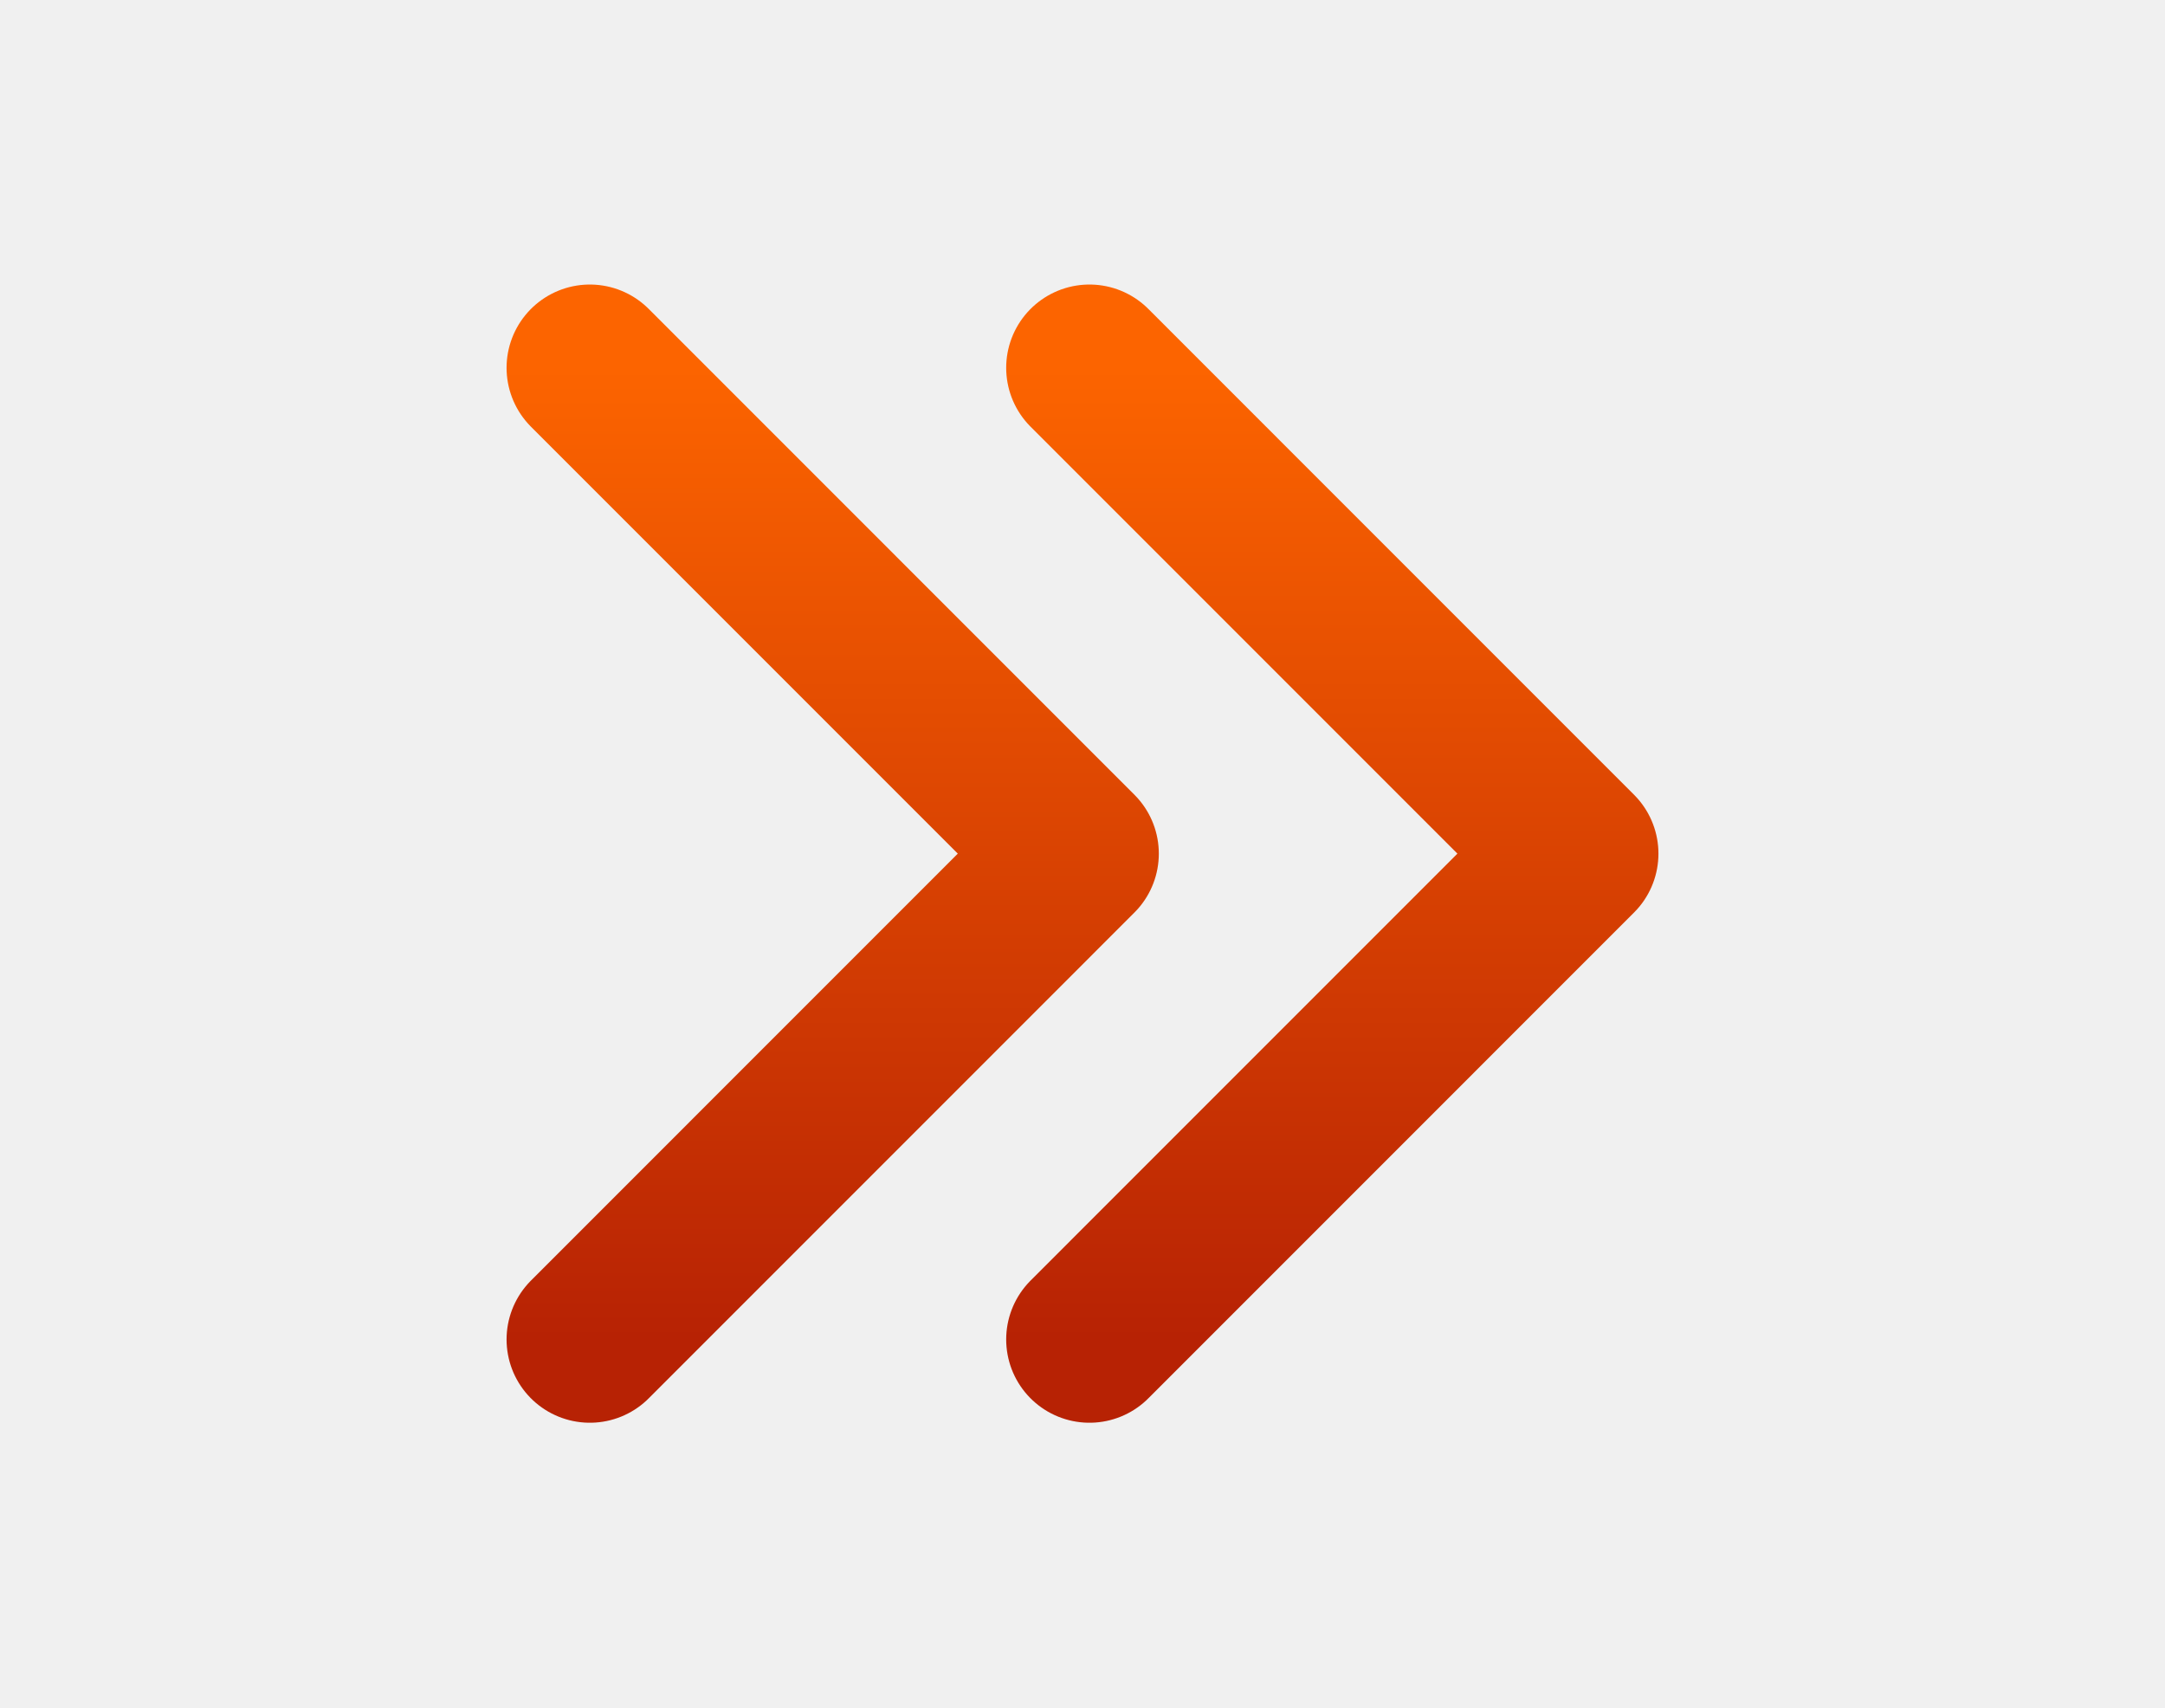
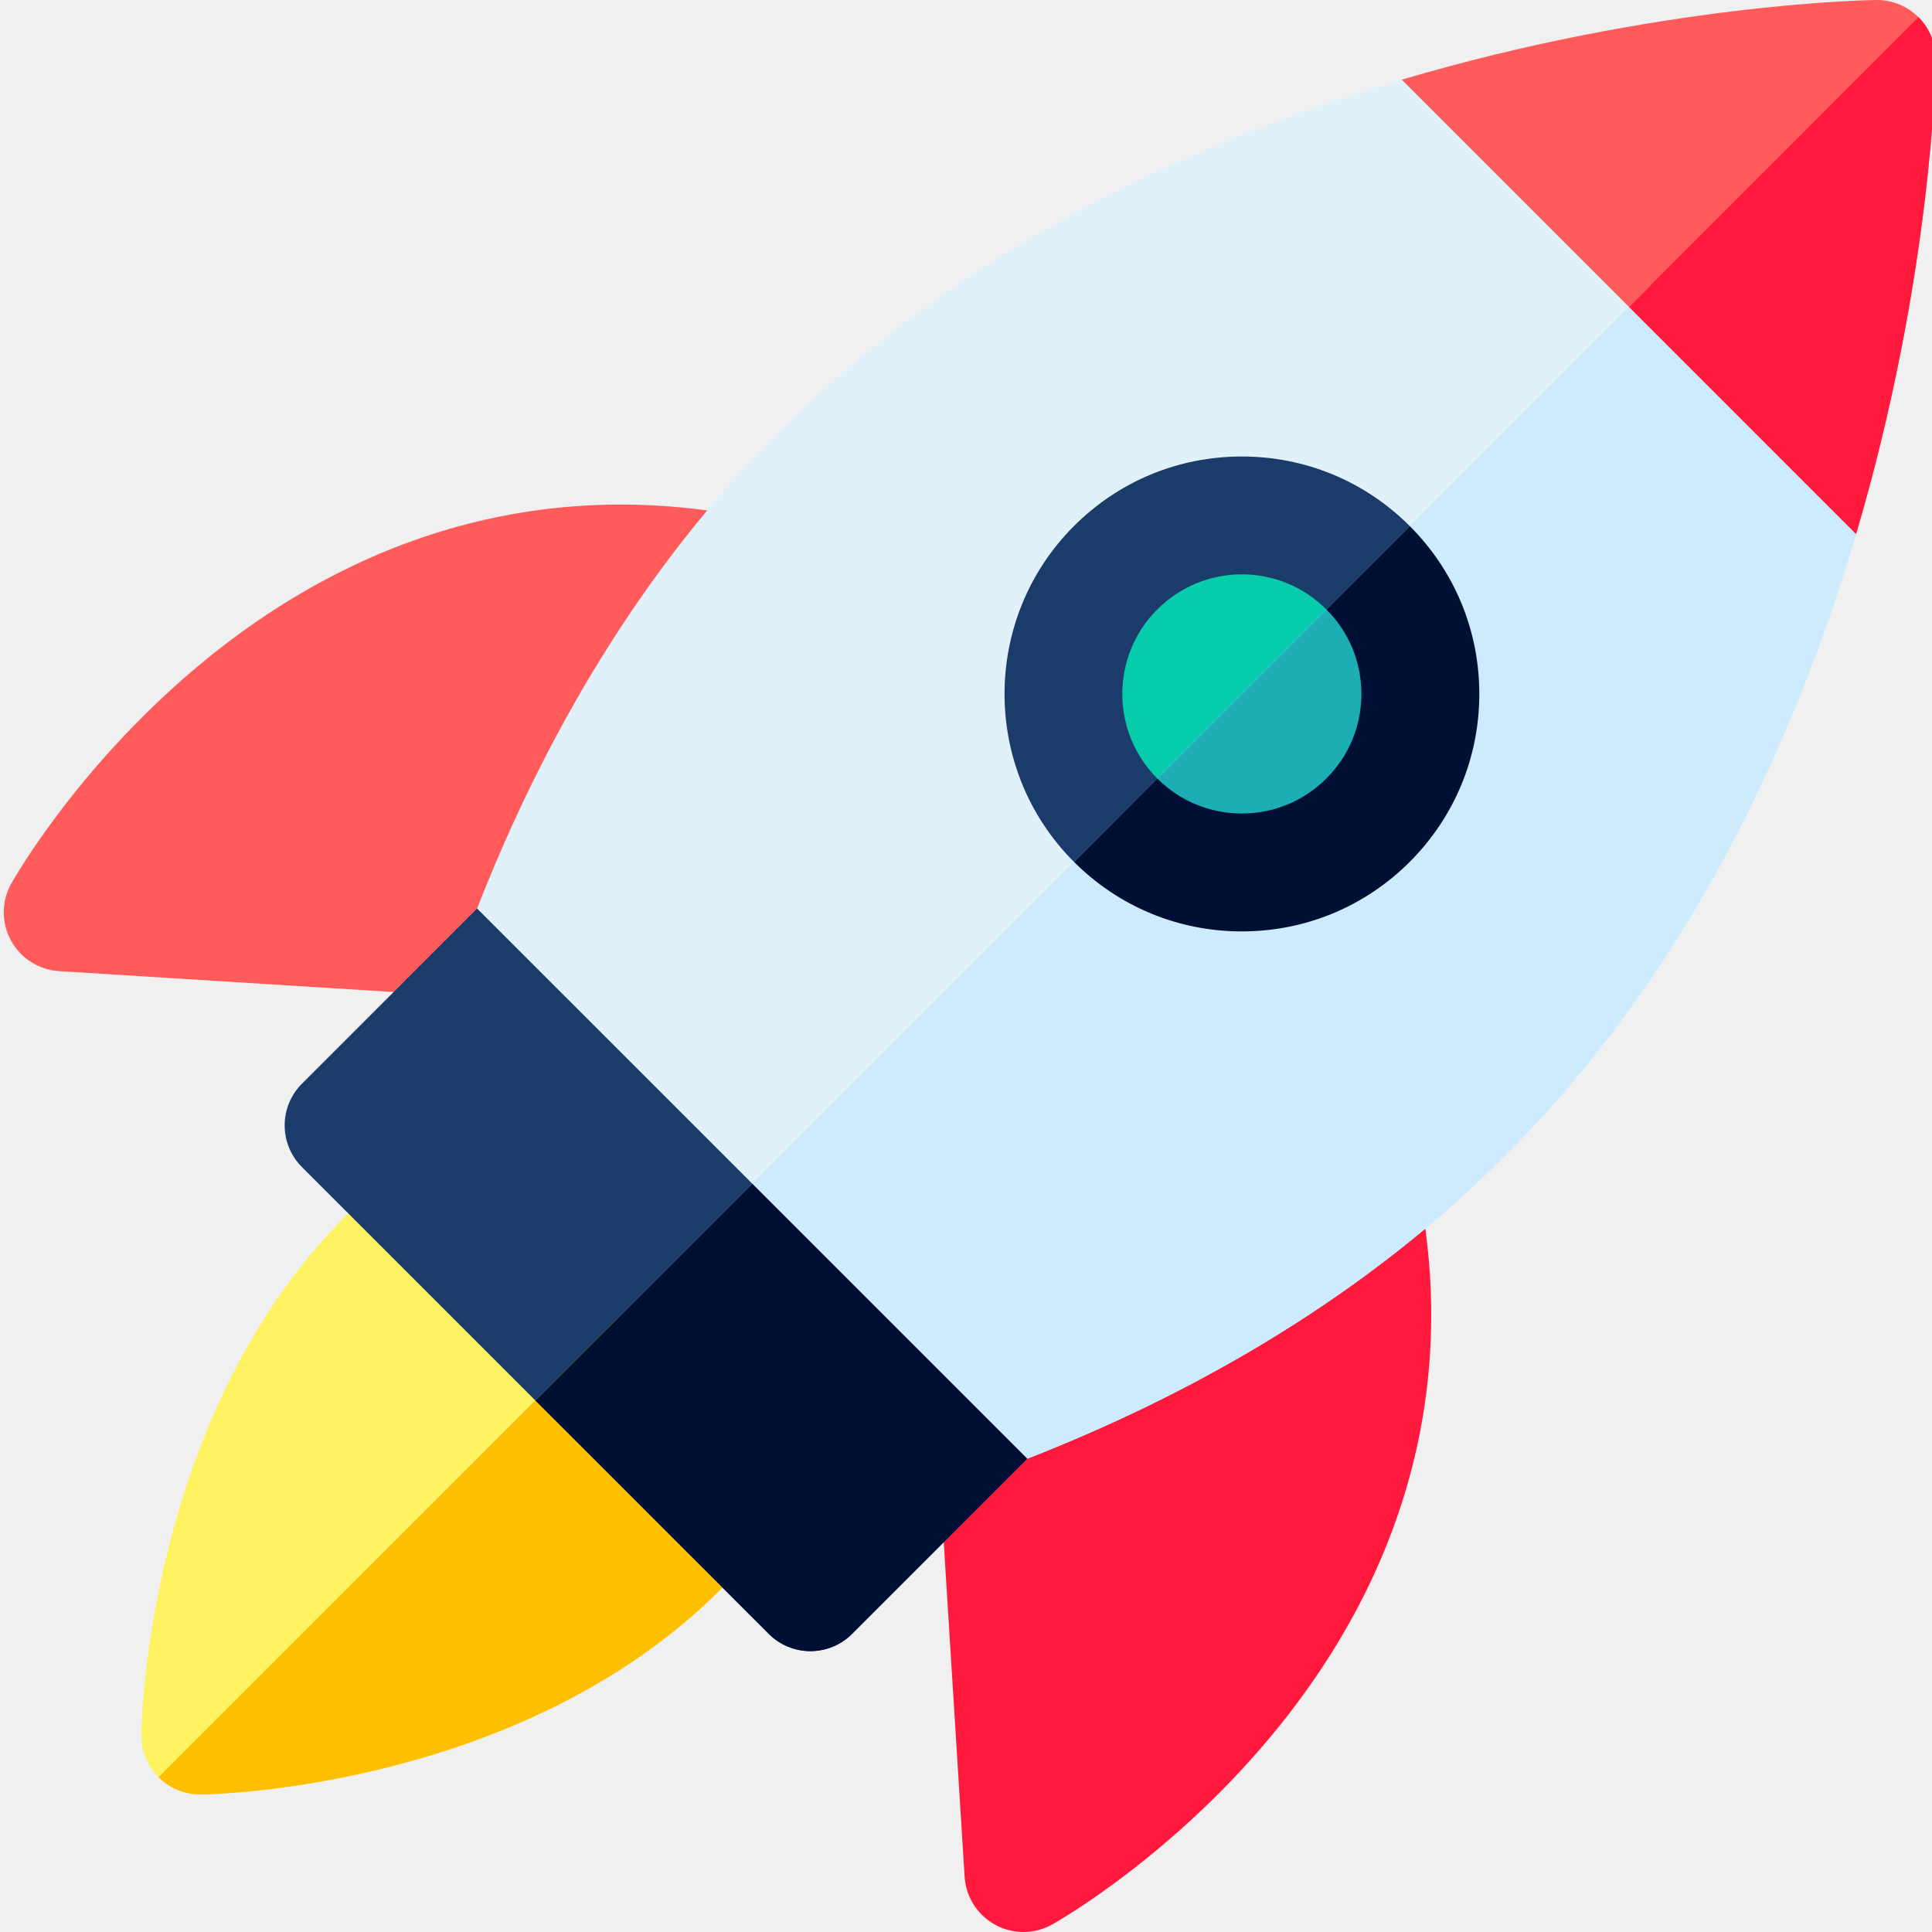
- <svg xmlns="http://www.w3.org/2000/svg" width="52" height="41" viewBox="0 0 52 41" fill="none">
-   <path d="M14.167 8.833L25.833 20.5L14.167 32.167" stroke="url(#paint0_linear_41_4568)" stroke-width="4" stroke-linecap="round" stroke-linejoin="round" />
-   <path d="M26.167 8.833L37.833 20.5L26.167 32.167" stroke="url(#paint1_linear_41_4568)" stroke-width="4" stroke-linecap="round" stroke-linejoin="round" />
+ <svg xmlns="http://www.w3.org/2000/svg" width="32" height="32" viewBox="0 0 32 32" fill="none">
+   <g clip-path="url(#clip0_41_4494)">
+     <path d="M9.849 16.637C9.829 16.637 9.809 16.637 9.788 16.635L0.978 16.085C0.813 16.075 0.654 16.023 0.514 15.934C0.375 15.846 0.261 15.723 0.182 15.578C0.102 15.433 0.062 15.27 0.063 15.105C0.063 14.94 0.106 14.778 0.187 14.634C0.233 14.551 1.344 12.594 3.458 10.886C6.316 8.579 9.637 7.831 13.064 8.722C13.204 8.759 13.335 8.826 13.446 8.919C13.557 9.013 13.646 9.13 13.706 9.262C13.767 9.394 13.796 9.537 13.794 9.682C13.792 9.828 13.757 9.97 13.693 10.1L10.724 16.094C10.643 16.257 10.518 16.394 10.364 16.49C10.209 16.586 10.031 16.637 9.849 16.637Z" fill="#FF5B5B" />
+     <path d="M16.952 32C16.703 32 16.464 31.905 16.283 31.735C16.102 31.565 15.993 31.332 15.977 31.084L15.427 22.274C15.415 22.083 15.46 21.891 15.557 21.725C15.653 21.558 15.796 21.424 15.968 21.339L21.962 18.369C22.092 18.305 22.235 18.27 22.38 18.268C22.525 18.266 22.669 18.296 22.801 18.356C22.933 18.416 23.05 18.505 23.143 18.616C23.237 18.728 23.304 18.858 23.34 18.999C24.232 22.425 23.484 25.747 21.177 28.605C19.469 30.719 17.511 31.829 17.429 31.875C17.283 31.957 17.119 32 16.952 32Z" fill="#FF193D" />
+     <path d="M30.496 7.879L24.184 1.566C24.06 1.442 23.904 1.354 23.734 1.31C23.564 1.267 23.385 1.271 23.217 1.32C18.991 2.57 15.522 4.531 12.906 7.147C12.36 7.693 11.836 8.284 11.348 8.905C9.93 10.709 8.745 12.841 7.827 15.243C7.242 16.774 6.766 18.414 6.412 20.118C5.793 23.093 5.76 25.226 5.759 25.316C5.757 25.446 5.782 25.575 5.831 25.696C5.88 25.816 5.952 25.926 6.045 26.018C6.228 26.201 6.476 26.304 6.735 26.304H6.747C6.837 26.303 8.969 26.27 11.945 25.651C13.649 25.297 15.289 24.821 16.82 24.236C19.222 23.318 21.354 22.133 23.157 20.715C23.778 20.227 24.37 19.703 24.916 19.157C27.532 16.541 29.492 13.072 30.742 8.846C30.792 8.677 30.796 8.499 30.752 8.328C30.709 8.158 30.621 8.003 30.496 7.879Z" fill="#E1F1FA" />
+     <path d="M12.612 24.18L7.882 19.451C7.533 19.102 6.978 19.068 6.59 19.373C6.29 19.608 6.005 19.86 5.736 20.129C2.445 23.419 2.343 28.518 2.34 28.734C2.339 28.864 2.363 28.993 2.412 29.114C2.461 29.235 2.534 29.344 2.626 29.436C2.717 29.527 2.825 29.599 2.943 29.648C3.061 29.697 3.188 29.722 3.316 29.722C3.321 29.722 3.325 29.722 3.329 29.722C3.544 29.72 8.643 29.618 11.934 26.327C12.203 26.058 12.455 25.772 12.69 25.473C12.995 25.084 12.961 24.529 12.612 24.18Z" fill="#FFF261" />
+     <path d="M7.902 15.048L5.001 17.95C4.91 18.04 4.838 18.148 4.789 18.266C4.74 18.384 4.715 18.511 4.715 18.64C4.715 18.768 4.74 18.895 4.789 19.013C4.838 19.132 4.91 19.239 5.001 19.33L12.733 27.062C12.916 27.245 13.164 27.348 13.423 27.348C13.682 27.348 13.93 27.245 14.113 27.062L17.015 24.16L7.902 15.048Z" fill="#1B3B6B" />
+     <path d="M20.569 14.472C19.773 14.472 19.025 14.162 18.463 13.6C17.302 12.438 17.302 10.549 18.463 9.388C19.025 8.825 19.773 8.516 20.569 8.516C21.364 8.516 22.112 8.825 22.675 9.388C23.237 9.95 23.547 10.698 23.547 11.494C23.547 12.289 23.237 13.037 22.675 13.6C22.112 14.162 21.364 14.472 20.569 14.472Z" fill="#06CCAB" />
+     <path d="M20.569 15.427C19.518 15.427 18.531 15.018 17.788 14.275C16.255 12.742 16.255 10.246 17.788 8.713C18.531 7.97 19.518 7.561 20.569 7.561C21.619 7.561 22.607 7.97 23.35 8.713C24.093 9.456 24.502 10.443 24.502 11.494C24.502 12.544 24.093 13.532 23.35 14.275C22.607 15.018 21.619 15.427 20.569 15.427ZM20.569 9.513C20.04 9.513 19.543 9.72 19.168 10.094C18.396 10.866 18.396 12.122 19.168 12.894C19.543 13.268 20.04 13.474 20.569 13.474C21.098 13.474 21.595 13.268 21.969 12.894C22.343 12.52 22.549 12.023 22.549 11.494C22.549 10.965 22.343 10.467 21.969 10.094C21.595 9.72 21.098 9.513 20.569 9.513Z" fill="#1B3B6B" />
+     <path d="M31.777 0.286C31.59 0.1 31.335 -0.005 31.074 0C30.929 0.002 27.478 0.06 23.217 1.32L30.742 8.846C32.002 4.584 32.06 1.133 32.062 0.989C32.064 0.858 32.039 0.729 31.991 0.609C31.941 0.488 31.869 0.378 31.777 0.286Z" fill="#FF5B5B" />
+     <path d="M30.496 7.879L27.34 4.722L6.044 26.018C6.135 26.109 6.243 26.181 6.361 26.23C6.48 26.279 6.606 26.304 6.735 26.304H6.747C6.836 26.303 8.969 26.27 11.945 25.651C13.648 25.297 15.288 24.821 16.82 24.236C19.222 23.318 21.354 22.133 23.157 20.715C23.778 20.227 24.37 19.703 24.915 19.157C27.532 16.541 29.492 13.072 30.742 8.846C30.792 8.677 30.795 8.499 30.752 8.328C30.709 8.158 30.62 8.003 30.496 7.879Z" fill="#CDEBFC" />
+     <path d="M12.612 24.18L10.247 21.815L2.626 29.436V29.436C2.809 29.619 3.057 29.722 3.316 29.722H3.329C3.544 29.72 8.643 29.618 11.934 26.327C12.203 26.058 12.455 25.772 12.689 25.473C12.994 25.084 12.961 24.529 12.612 24.18Z" fill="#FDBF00" />
+     <path d="M12.459 19.604L8.866 23.196L12.733 27.062C12.916 27.245 13.164 27.348 13.423 27.348C13.682 27.348 13.93 27.245 14.113 27.062L17.015 24.16L12.459 19.604Z" fill="#001035" />
+     <path d="M22.675 9.388H22.675L18.463 13.6H18.463C19.025 14.162 19.773 14.472 20.569 14.472C21.364 14.472 22.112 14.162 22.675 13.6C23.237 13.037 23.547 12.289 23.547 11.494C23.547 10.698 23.237 9.95 22.675 9.388Z" fill="#1CADB5" />
+     <path d="M23.35 8.713L21.969 10.094C22.343 10.467 22.549 10.965 22.549 11.494C22.549 12.023 22.343 12.52 21.969 12.894C21.595 13.268 21.098 13.474 20.569 13.474C20.04 13.474 19.542 13.268 19.168 12.894V12.894L17.788 14.275V14.275C18.53 15.018 19.518 15.427 20.569 15.427C21.619 15.427 22.607 15.018 23.35 14.275C24.092 13.532 24.502 12.544 24.502 11.494C24.502 10.443 24.092 9.456 23.35 8.713Z" fill="#001035" />
+     <path d="M31.776 0.286L26.98 5.083L30.742 8.846C32.002 4.584 32.061 1.134 32.062 0.989C32.064 0.859 32.039 0.729 31.99 0.608C31.941 0.488 31.869 0.378 31.776 0.286Z" fill="#FF193D" />
+   </g>
  <defs>
-     <linearGradient id="paint0_linear_41_4568" x1="19.898" y1="32.167" x2="19.898" y2="8.833" gradientUnits="userSpaceOnUse">
-       <stop stop-color="#B72204" />
-       <stop offset="1" stop-color="#FC6400" />
-     </linearGradient>
-     <linearGradient id="paint1_linear_41_4568" x1="31.898" y1="32.167" x2="31.898" y2="8.833" gradientUnits="userSpaceOnUse">
-       <stop stop-color="#B72204" />
-       <stop offset="1" stop-color="#FC6400" />
-     </linearGradient>
+     <clipPath id="clip0_41_4494">
+       <rect width="32" height="32" fill="white" />
+     </clipPath>
  </defs>
</svg>
